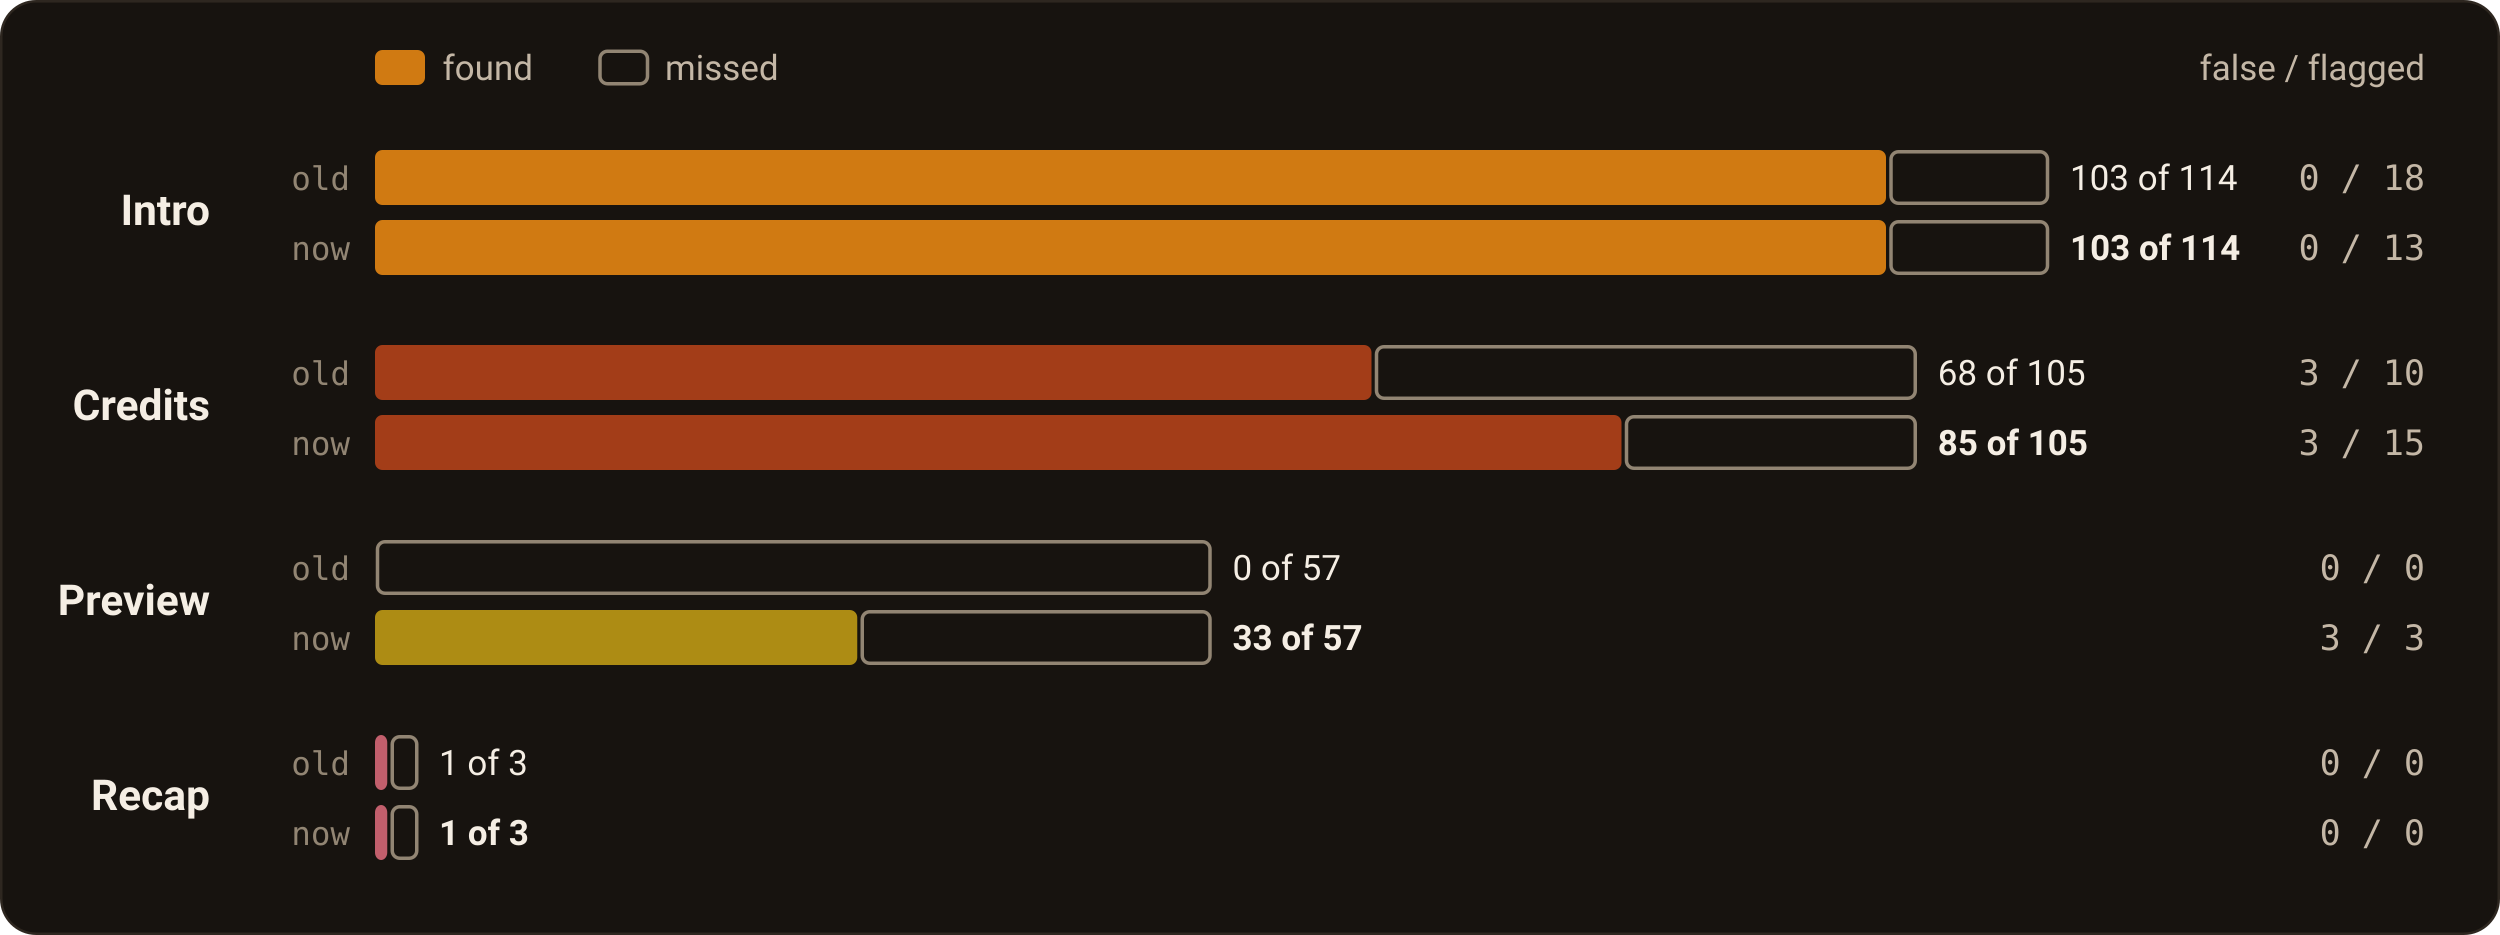
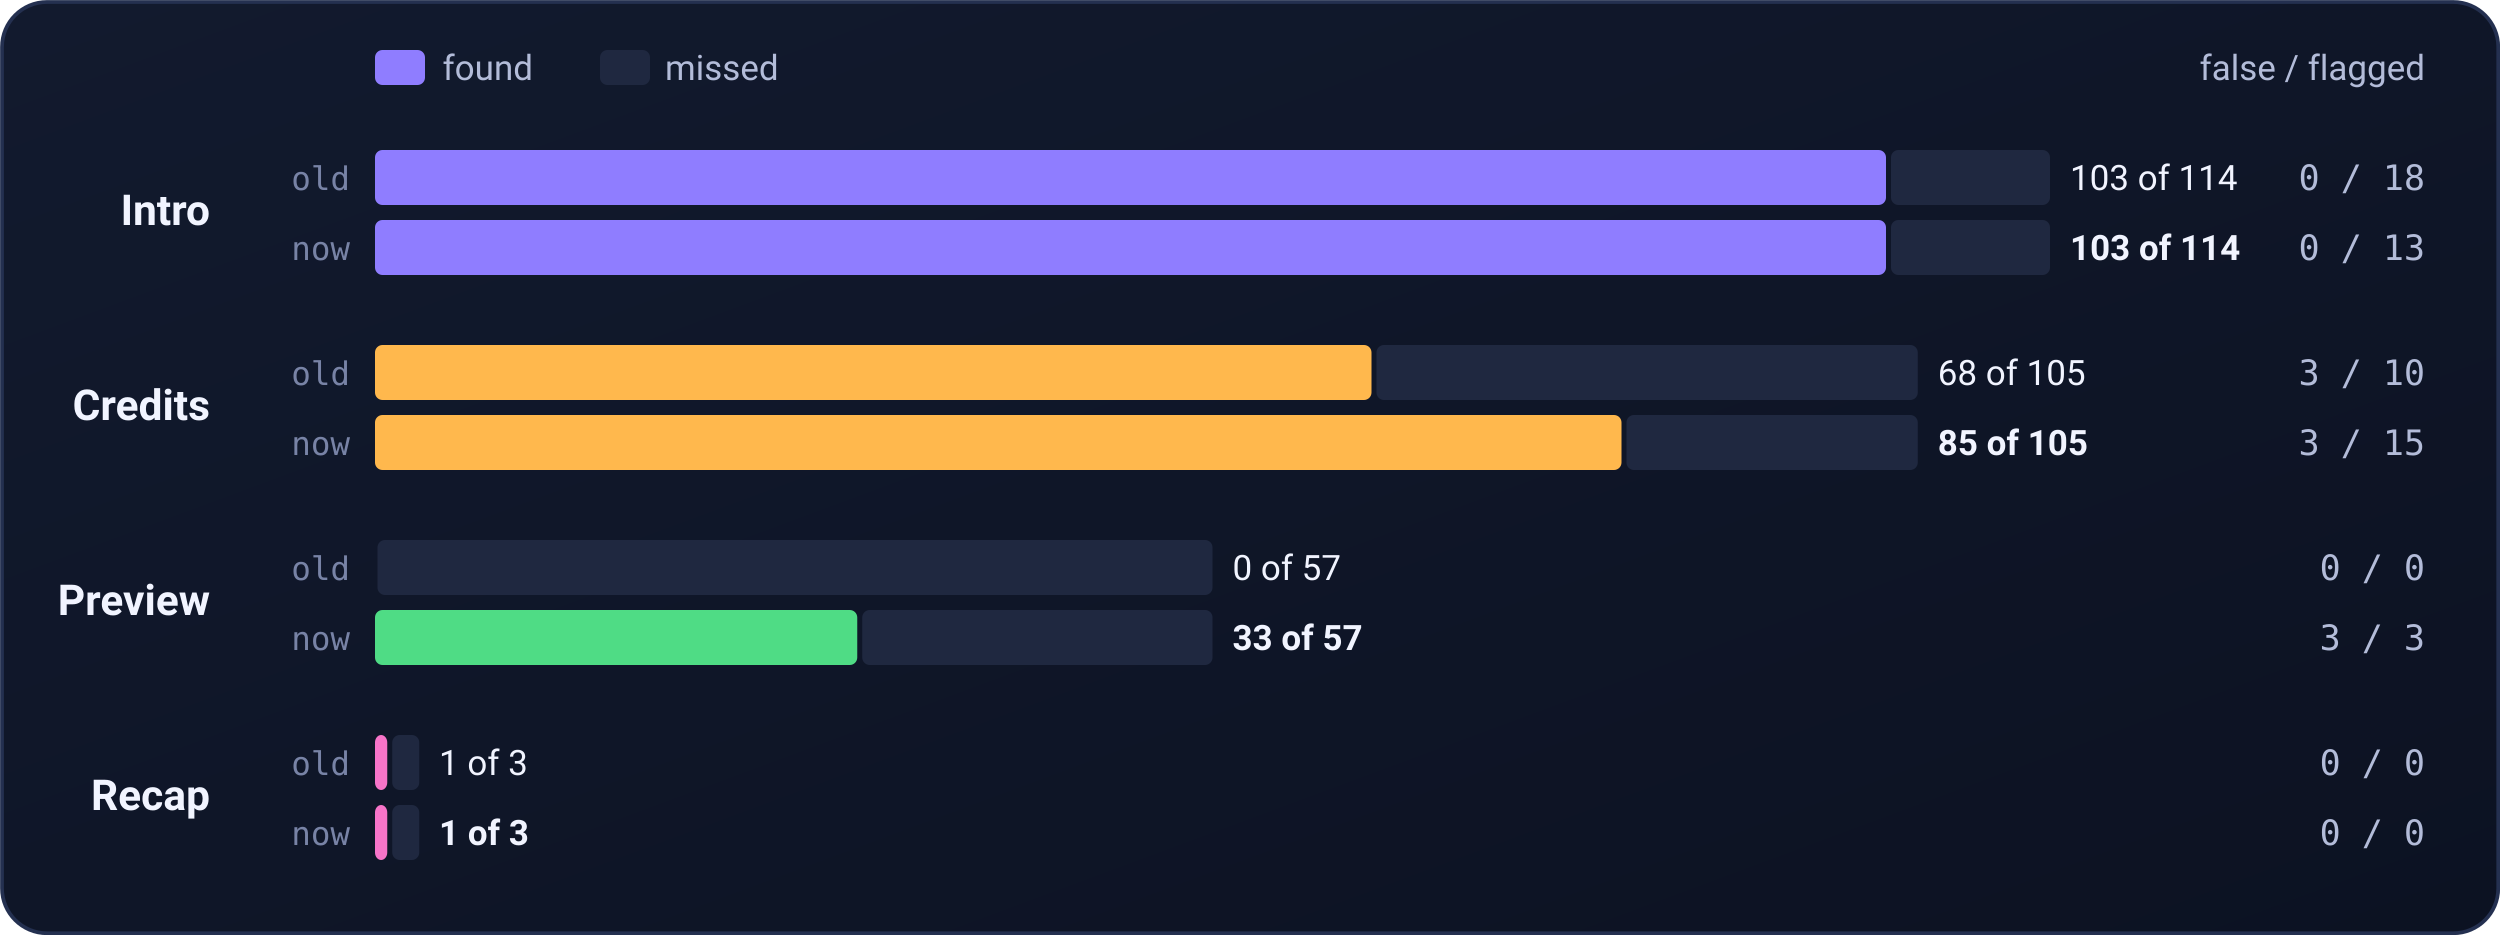
<svg xmlns="http://www.w3.org/2000/svg" viewBox="0 0 1000 374" width="1000" height="374" role="img" aria-label="Scoreboard, old version against current">
-   <rect x="0.5" y="0.5" width="999.0" height="373.0" fill="#17130f" rx="14" stroke="#2e2720" />
-   <rect x="150.0" y="20.0" width="20.0" height="14.0" fill="#d07a12" rx="3" />
-   <text x="177.0" y="32.0" font-size="14" fill="#c4b7a6" text-anchor="start" font-weight="400" font-family="ui-sans-serif,-apple-system,'Segoe UI',Roboto,Helvetica,Arial,sans-serif">found</text>
-   <rect x="240.0" y="20.5" width="19.0" height="13.0" fill="none" rx="3" stroke="#928573" stroke-width="1.4" />
-   <text x="266.0" y="32.0" font-size="14" fill="#c4b7a6" text-anchor="start" font-weight="400" font-family="ui-sans-serif,-apple-system,'Segoe UI',Roboto,Helvetica,Arial,sans-serif">missed</text>
-   <text x="970.0" y="32.0" font-size="14" fill="#c4b7a6" text-anchor="end" font-weight="400" font-family="ui-sans-serif,-apple-system,'Segoe UI',Roboto,Helvetica,Arial,sans-serif">false / flagged</text>
-   <text x="84.0" y="90.0" font-size="17" fill="#f5eee4" text-anchor="end" font-weight="700" font-family="ui-sans-serif,-apple-system,'Segoe UI',Roboto,Helvetica,Arial,sans-serif">Intro</text>
-   <text x="140.0" y="76.0" font-size="13" fill="#928573" text-anchor="end" font-weight="400" font-family="ui-monospace,'SF Mono','Cascadia Mono',Consolas,Menlo,monospace">old</text>
-   <rect x="150.0" y="60.0" width="604.4" height="22.0" fill="#d07a12" rx="3" />
-   <rect x="756.4" y="60.7" width="62.6" height="20.6" fill="none" rx="3" stroke="#928573" stroke-width="1.4" />
-   <text x="828.0" y="76.0" font-size="14" fill="#f5eee4" text-anchor="start" font-weight="400" font-family="ui-sans-serif,-apple-system,'Segoe UI',Roboto,Helvetica,Arial,sans-serif">103 of 114</text>
-   <text x="970.0" y="76.0" font-size="14" fill="#c4b7a6" text-anchor="end" font-weight="400" font-family="ui-monospace,'SF Mono','Cascadia Mono',Consolas,Menlo,monospace">0 / 18</text>
-   <text x="140.0" y="104.0" font-size="13" fill="#928573" text-anchor="end" font-weight="400" font-family="ui-monospace,'SF Mono','Cascadia Mono',Consolas,Menlo,monospace">now</text>
-   <rect x="150.0" y="88.0" width="604.4" height="22.0" fill="#d07a12" rx="3" />
-   <rect x="756.4" y="88.7" width="62.6" height="20.6" fill="none" rx="3" stroke="#928573" stroke-width="1.4" />
-   <text x="828.0" y="104.0" font-size="14" fill="#f5eee4" text-anchor="start" font-weight="600" font-family="ui-sans-serif,-apple-system,'Segoe UI',Roboto,Helvetica,Arial,sans-serif">103 of 114</text>
-   <text x="970.0" y="104.0" font-size="14" fill="#c4b7a6" text-anchor="end" font-weight="400" font-family="ui-monospace,'SF Mono','Cascadia Mono',Consolas,Menlo,monospace">0 / 13</text>
-   <text x="84.0" y="168.0" font-size="17" fill="#f5eee4" text-anchor="end" font-weight="700" font-family="ui-sans-serif,-apple-system,'Segoe UI',Roboto,Helvetica,Arial,sans-serif">Credits</text>
-   <text x="140.0" y="154.0" font-size="13" fill="#928573" text-anchor="end" font-weight="400" font-family="ui-monospace,'SF Mono','Cascadia Mono',Consolas,Menlo,monospace">old</text>
-   <rect x="150.0" y="138.0" width="398.6" height="22.0" fill="#a33d18" rx="3" />
-   <rect x="550.6" y="138.7" width="215.5" height="20.6" fill="none" rx="3" stroke="#928573" stroke-width="1.4" />
-   <text x="775.1" y="154.0" font-size="14" fill="#f5eee4" text-anchor="start" font-weight="400" font-family="ui-sans-serif,-apple-system,'Segoe UI',Roboto,Helvetica,Arial,sans-serif">68 of 105</text>
-   <text x="970.0" y="154.0" font-size="14" fill="#c4b7a6" text-anchor="end" font-weight="400" font-family="ui-monospace,'SF Mono','Cascadia Mono',Consolas,Menlo,monospace">3 / 10</text>
-   <text x="140.0" y="182.0" font-size="13" fill="#928573" text-anchor="end" font-weight="400" font-family="ui-monospace,'SF Mono','Cascadia Mono',Consolas,Menlo,monospace">now</text>
-   <rect x="150.0" y="166.0" width="498.6" height="22.0" fill="#a33d18" rx="3" />
-   <rect x="650.6" y="166.7" width="115.5" height="20.6" fill="none" rx="3" stroke="#928573" stroke-width="1.4" />
-   <text x="775.1" y="182.0" font-size="14" fill="#f5eee4" text-anchor="start" font-weight="600" font-family="ui-sans-serif,-apple-system,'Segoe UI',Roboto,Helvetica,Arial,sans-serif">85 of 105</text>
-   <text x="970.0" y="182.0" font-size="14" fill="#c4b7a6" text-anchor="end" font-weight="400" font-family="ui-monospace,'SF Mono','Cascadia Mono',Consolas,Menlo,monospace">3 / 15</text>
-   <text x="84.0" y="246.0" font-size="17" fill="#f5eee4" text-anchor="end" font-weight="700" font-family="ui-sans-serif,-apple-system,'Segoe UI',Roboto,Helvetica,Arial,sans-serif">Preview</text>
-   <text x="140.0" y="232.0" font-size="13" fill="#928573" text-anchor="end" font-weight="400" font-family="ui-monospace,'SF Mono','Cascadia Mono',Consolas,Menlo,monospace">old</text>
-   <rect x="151.0" y="216.7" width="333.0" height="20.6" fill="none" rx="3" stroke="#928573" stroke-width="1.4" />
-   <text x="493.0" y="232.0" font-size="14" fill="#f5eee4" text-anchor="start" font-weight="400" font-family="ui-sans-serif,-apple-system,'Segoe UI',Roboto,Helvetica,Arial,sans-serif">0 of 57</text>
-   <text x="970.0" y="232.0" font-size="14" fill="#c4b7a6" text-anchor="end" font-weight="400" font-family="ui-monospace,'SF Mono','Cascadia Mono',Consolas,Menlo,monospace">0 / 0</text>
-   <text x="140.0" y="260.0" font-size="13" fill="#928573" text-anchor="end" font-weight="400" font-family="ui-monospace,'SF Mono','Cascadia Mono',Consolas,Menlo,monospace">now</text>
-   <rect x="150.0" y="244.0" width="192.9" height="22.0" fill="#ad8c14" rx="3" />
-   <rect x="344.9" y="244.7" width="139.1" height="20.6" fill="none" rx="3" stroke="#928573" stroke-width="1.4" />
-   <text x="493.0" y="260.0" font-size="14" fill="#f5eee4" text-anchor="start" font-weight="600" font-family="ui-sans-serif,-apple-system,'Segoe UI',Roboto,Helvetica,Arial,sans-serif">33 of 57</text>
-   <text x="970.0" y="260.0" font-size="14" fill="#c4b7a6" text-anchor="end" font-weight="400" font-family="ui-monospace,'SF Mono','Cascadia Mono',Consolas,Menlo,monospace">3 / 3</text>
-   <text x="84.0" y="324.0" font-size="17" fill="#f5eee4" text-anchor="end" font-weight="700" font-family="ui-sans-serif,-apple-system,'Segoe UI',Roboto,Helvetica,Arial,sans-serif">Recap</text>
-   <text x="140.0" y="310.0" font-size="13" fill="#928573" text-anchor="end" font-weight="400" font-family="ui-monospace,'SF Mono','Cascadia Mono',Consolas,Menlo,monospace">old</text>
-   <rect x="150.0" y="294.0" width="4.9" height="22.0" fill="#c25f6c" rx="3" />
-   <rect x="156.9" y="294.7" width="9.8" height="20.6" fill="none" rx="3" stroke="#928573" stroke-width="1.4" />
-   <text x="175.6" y="310.0" font-size="14" fill="#f5eee4" text-anchor="start" font-weight="400" font-family="ui-sans-serif,-apple-system,'Segoe UI',Roboto,Helvetica,Arial,sans-serif">1 of 3</text>
-   <text x="970.0" y="310.0" font-size="14" fill="#c4b7a6" text-anchor="end" font-weight="400" font-family="ui-monospace,'SF Mono','Cascadia Mono',Consolas,Menlo,monospace">0 / 0</text>
-   <text x="140.0" y="338.0" font-size="13" fill="#928573" text-anchor="end" font-weight="400" font-family="ui-monospace,'SF Mono','Cascadia Mono',Consolas,Menlo,monospace">now</text>
-   <rect x="150.0" y="322.0" width="4.9" height="22.0" fill="#c25f6c" rx="3" />
-   <rect x="156.9" y="322.7" width="9.8" height="20.6" fill="none" rx="3" stroke="#928573" stroke-width="1.4" />
-   <text x="175.6" y="338.0" font-size="14" fill="#f5eee4" text-anchor="start" font-weight="600" font-family="ui-sans-serif,-apple-system,'Segoe UI',Roboto,Helvetica,Arial,sans-serif">1 of 3</text>
-   <text x="970.0" y="338.0" font-size="14" fill="#c4b7a6" text-anchor="end" font-weight="400" font-family="ui-monospace,'SF Mono','Cascadia Mono',Consolas,Menlo,monospace">0 / 0</text>
+   <defs>
+     <linearGradient id="bg" x1="0" y1="0" x2="1" y2="1">
+       <stop offset="0" stop-color="#121a2e" />
+       <stop offset="1" stop-color="#0c1222" />
+     </linearGradient>
+   </defs>
+   <rect x="0.8" y="0.8" width="998.5" height="372.5" fill="url(#bg)" rx="18" stroke="#243050" stroke-width="1.5" />
+   <rect x="150.0" y="20.0" width="20.0" height="14.0" fill="#8f7dff" rx="3" />
+   <text x="177.0" y="32.0" font-size="14" fill="#b3bcd9" text-anchor="start" font-weight="400" font-family="ui-sans-serif,-apple-system,'Segoe UI',Roboto,Helvetica,Arial,sans-serif">found</text>
+   <rect x="240.0" y="20.0" width="20.0" height="14.0" fill="#1f2840" rx="3" />
+   <text x="266.0" y="32.0" font-size="14" fill="#b3bcd9" text-anchor="start" font-weight="400" font-family="ui-sans-serif,-apple-system,'Segoe UI',Roboto,Helvetica,Arial,sans-serif">missed</text>
+   <text x="970.0" y="32.0" font-size="14" fill="#b3bcd9" text-anchor="end" font-weight="400" font-family="ui-sans-serif,-apple-system,'Segoe UI',Roboto,Helvetica,Arial,sans-serif">false / flagged</text>
+   <text x="84.0" y="90.0" font-size="17" fill="#f1f4ff" text-anchor="end" font-weight="700" font-family="ui-sans-serif,-apple-system,'Segoe UI',Roboto,Helvetica,Arial,sans-serif">Intro</text>
+   <text x="140.0" y="76.0" font-size="13" fill="#7883a6" text-anchor="end" font-weight="400" font-family="ui-monospace,'SF Mono','Cascadia Mono',Consolas,Menlo,monospace">old</text>
+   <rect x="150.0" y="60.0" width="604.4" height="22.0" fill="#8f7dff" rx="3" />
+   <rect x="756.4" y="60.0" width="63.6" height="22.0" fill="#1f2840" rx="3" />
+   <text x="828.0" y="76.0" font-size="14" fill="#f1f4ff" text-anchor="start" font-weight="400" font-family="ui-sans-serif,-apple-system,'Segoe UI',Roboto,Helvetica,Arial,sans-serif">103 of 114</text>
+   <text x="970.0" y="76.0" font-size="14" fill="#b3bcd9" text-anchor="end" font-weight="400" font-family="ui-monospace,'SF Mono','Cascadia Mono',Consolas,Menlo,monospace">0 / 18</text>
+   <text x="140.0" y="104.0" font-size="13" fill="#7883a6" text-anchor="end" font-weight="400" font-family="ui-monospace,'SF Mono','Cascadia Mono',Consolas,Menlo,monospace">now</text>
+   <rect x="150.0" y="88.0" width="604.4" height="22.0" fill="#8f7dff" rx="3" />
+   <rect x="756.4" y="88.0" width="63.6" height="22.0" fill="#1f2840" rx="3" />
+   <text x="828.0" y="104.0" font-size="14" fill="#f1f4ff" text-anchor="start" font-weight="600" font-family="ui-sans-serif,-apple-system,'Segoe UI',Roboto,Helvetica,Arial,sans-serif">103 of 114</text>
+   <text x="970.0" y="104.0" font-size="14" fill="#b3bcd9" text-anchor="end" font-weight="400" font-family="ui-monospace,'SF Mono','Cascadia Mono',Consolas,Menlo,monospace">0 / 13</text>
+   <text x="84.0" y="168.0" font-size="17" fill="#f1f4ff" text-anchor="end" font-weight="700" font-family="ui-sans-serif,-apple-system,'Segoe UI',Roboto,Helvetica,Arial,sans-serif">Credits</text>
+   <text x="140.0" y="154.0" font-size="13" fill="#7883a6" text-anchor="end" font-weight="400" font-family="ui-monospace,'SF Mono','Cascadia Mono',Consolas,Menlo,monospace">old</text>
+   <rect x="150.0" y="138.0" width="398.6" height="22.0" fill="#ffb84d" rx="3" />
+   <rect x="550.6" y="138.0" width="216.5" height="22.0" fill="#1f2840" rx="3" />
+   <text x="775.1" y="154.0" font-size="14" fill="#f1f4ff" text-anchor="start" font-weight="400" font-family="ui-sans-serif,-apple-system,'Segoe UI',Roboto,Helvetica,Arial,sans-serif">68 of 105</text>
+   <text x="970.0" y="154.0" font-size="14" fill="#b3bcd9" text-anchor="end" font-weight="400" font-family="ui-monospace,'SF Mono','Cascadia Mono',Consolas,Menlo,monospace">3 / 10</text>
+   <text x="140.0" y="182.0" font-size="13" fill="#7883a6" text-anchor="end" font-weight="400" font-family="ui-monospace,'SF Mono','Cascadia Mono',Consolas,Menlo,monospace">now</text>
+   <rect x="150.0" y="166.0" width="498.6" height="22.0" fill="#ffb84d" rx="3" />
+   <rect x="650.6" y="166.0" width="116.5" height="22.0" fill="#1f2840" rx="3" />
+   <text x="775.1" y="182.0" font-size="14" fill="#f1f4ff" text-anchor="start" font-weight="600" font-family="ui-sans-serif,-apple-system,'Segoe UI',Roboto,Helvetica,Arial,sans-serif">85 of 105</text>
+   <text x="970.0" y="182.0" font-size="14" fill="#b3bcd9" text-anchor="end" font-weight="400" font-family="ui-monospace,'SF Mono','Cascadia Mono',Consolas,Menlo,monospace">3 / 15</text>
+   <text x="84.0" y="246.0" font-size="17" fill="#f1f4ff" text-anchor="end" font-weight="700" font-family="ui-sans-serif,-apple-system,'Segoe UI',Roboto,Helvetica,Arial,sans-serif">Preview</text>
+   <text x="140.0" y="232.0" font-size="13" fill="#7883a6" text-anchor="end" font-weight="400" font-family="ui-monospace,'SF Mono','Cascadia Mono',Consolas,Menlo,monospace">old</text>
+   <rect x="151.0" y="216.0" width="334.0" height="22.0" fill="#1f2840" rx="3" />
+   <text x="493.0" y="232.0" font-size="14" fill="#f1f4ff" text-anchor="start" font-weight="400" font-family="ui-sans-serif,-apple-system,'Segoe UI',Roboto,Helvetica,Arial,sans-serif">0 of 57</text>
+   <text x="970.0" y="232.0" font-size="14" fill="#b3bcd9" text-anchor="end" font-weight="400" font-family="ui-monospace,'SF Mono','Cascadia Mono',Consolas,Menlo,monospace">0 / 0</text>
+   <text x="140.0" y="260.0" font-size="13" fill="#7883a6" text-anchor="end" font-weight="400" font-family="ui-monospace,'SF Mono','Cascadia Mono',Consolas,Menlo,monospace">now</text>
+   <rect x="150.0" y="244.0" width="192.9" height="22.0" fill="#4fdc85" rx="3" />
+   <rect x="344.9" y="244.0" width="140.1" height="22.0" fill="#1f2840" rx="3" />
+   <text x="493.0" y="260.0" font-size="14" fill="#f1f4ff" text-anchor="start" font-weight="600" font-family="ui-sans-serif,-apple-system,'Segoe UI',Roboto,Helvetica,Arial,sans-serif">33 of 57</text>
+   <text x="970.0" y="260.0" font-size="14" fill="#b3bcd9" text-anchor="end" font-weight="400" font-family="ui-monospace,'SF Mono','Cascadia Mono',Consolas,Menlo,monospace">3 / 3</text>
+   <text x="84.0" y="324.0" font-size="17" fill="#f1f4ff" text-anchor="end" font-weight="700" font-family="ui-sans-serif,-apple-system,'Segoe UI',Roboto,Helvetica,Arial,sans-serif">Recap</text>
+   <text x="140.0" y="310.0" font-size="13" fill="#7883a6" text-anchor="end" font-weight="400" font-family="ui-monospace,'SF Mono','Cascadia Mono',Consolas,Menlo,monospace">old</text>
+   <rect x="150.0" y="294.0" width="4.9" height="22.0" fill="#f774c9" rx="3" />
+   <rect x="156.9" y="294.0" width="10.8" height="22.0" fill="#1f2840" rx="3" />
+   <text x="175.6" y="310.0" font-size="14" fill="#f1f4ff" text-anchor="start" font-weight="400" font-family="ui-sans-serif,-apple-system,'Segoe UI',Roboto,Helvetica,Arial,sans-serif">1 of 3</text>
+   <text x="970.0" y="310.0" font-size="14" fill="#b3bcd9" text-anchor="end" font-weight="400" font-family="ui-monospace,'SF Mono','Cascadia Mono',Consolas,Menlo,monospace">0 / 0</text>
+   <text x="140.0" y="338.0" font-size="13" fill="#7883a6" text-anchor="end" font-weight="400" font-family="ui-monospace,'SF Mono','Cascadia Mono',Consolas,Menlo,monospace">now</text>
+   <rect x="150.0" y="322.0" width="4.9" height="22.0" fill="#f774c9" rx="3" />
+   <rect x="156.9" y="322.0" width="10.8" height="22.0" fill="#1f2840" rx="3" />
+   <text x="175.6" y="338.0" font-size="14" fill="#f1f4ff" text-anchor="start" font-weight="600" font-family="ui-sans-serif,-apple-system,'Segoe UI',Roboto,Helvetica,Arial,sans-serif">1 of 3</text>
+   <text x="970.0" y="338.0" font-size="14" fill="#b3bcd9" text-anchor="end" font-weight="400" font-family="ui-monospace,'SF Mono','Cascadia Mono',Consolas,Menlo,monospace">0 / 0</text>
</svg>
